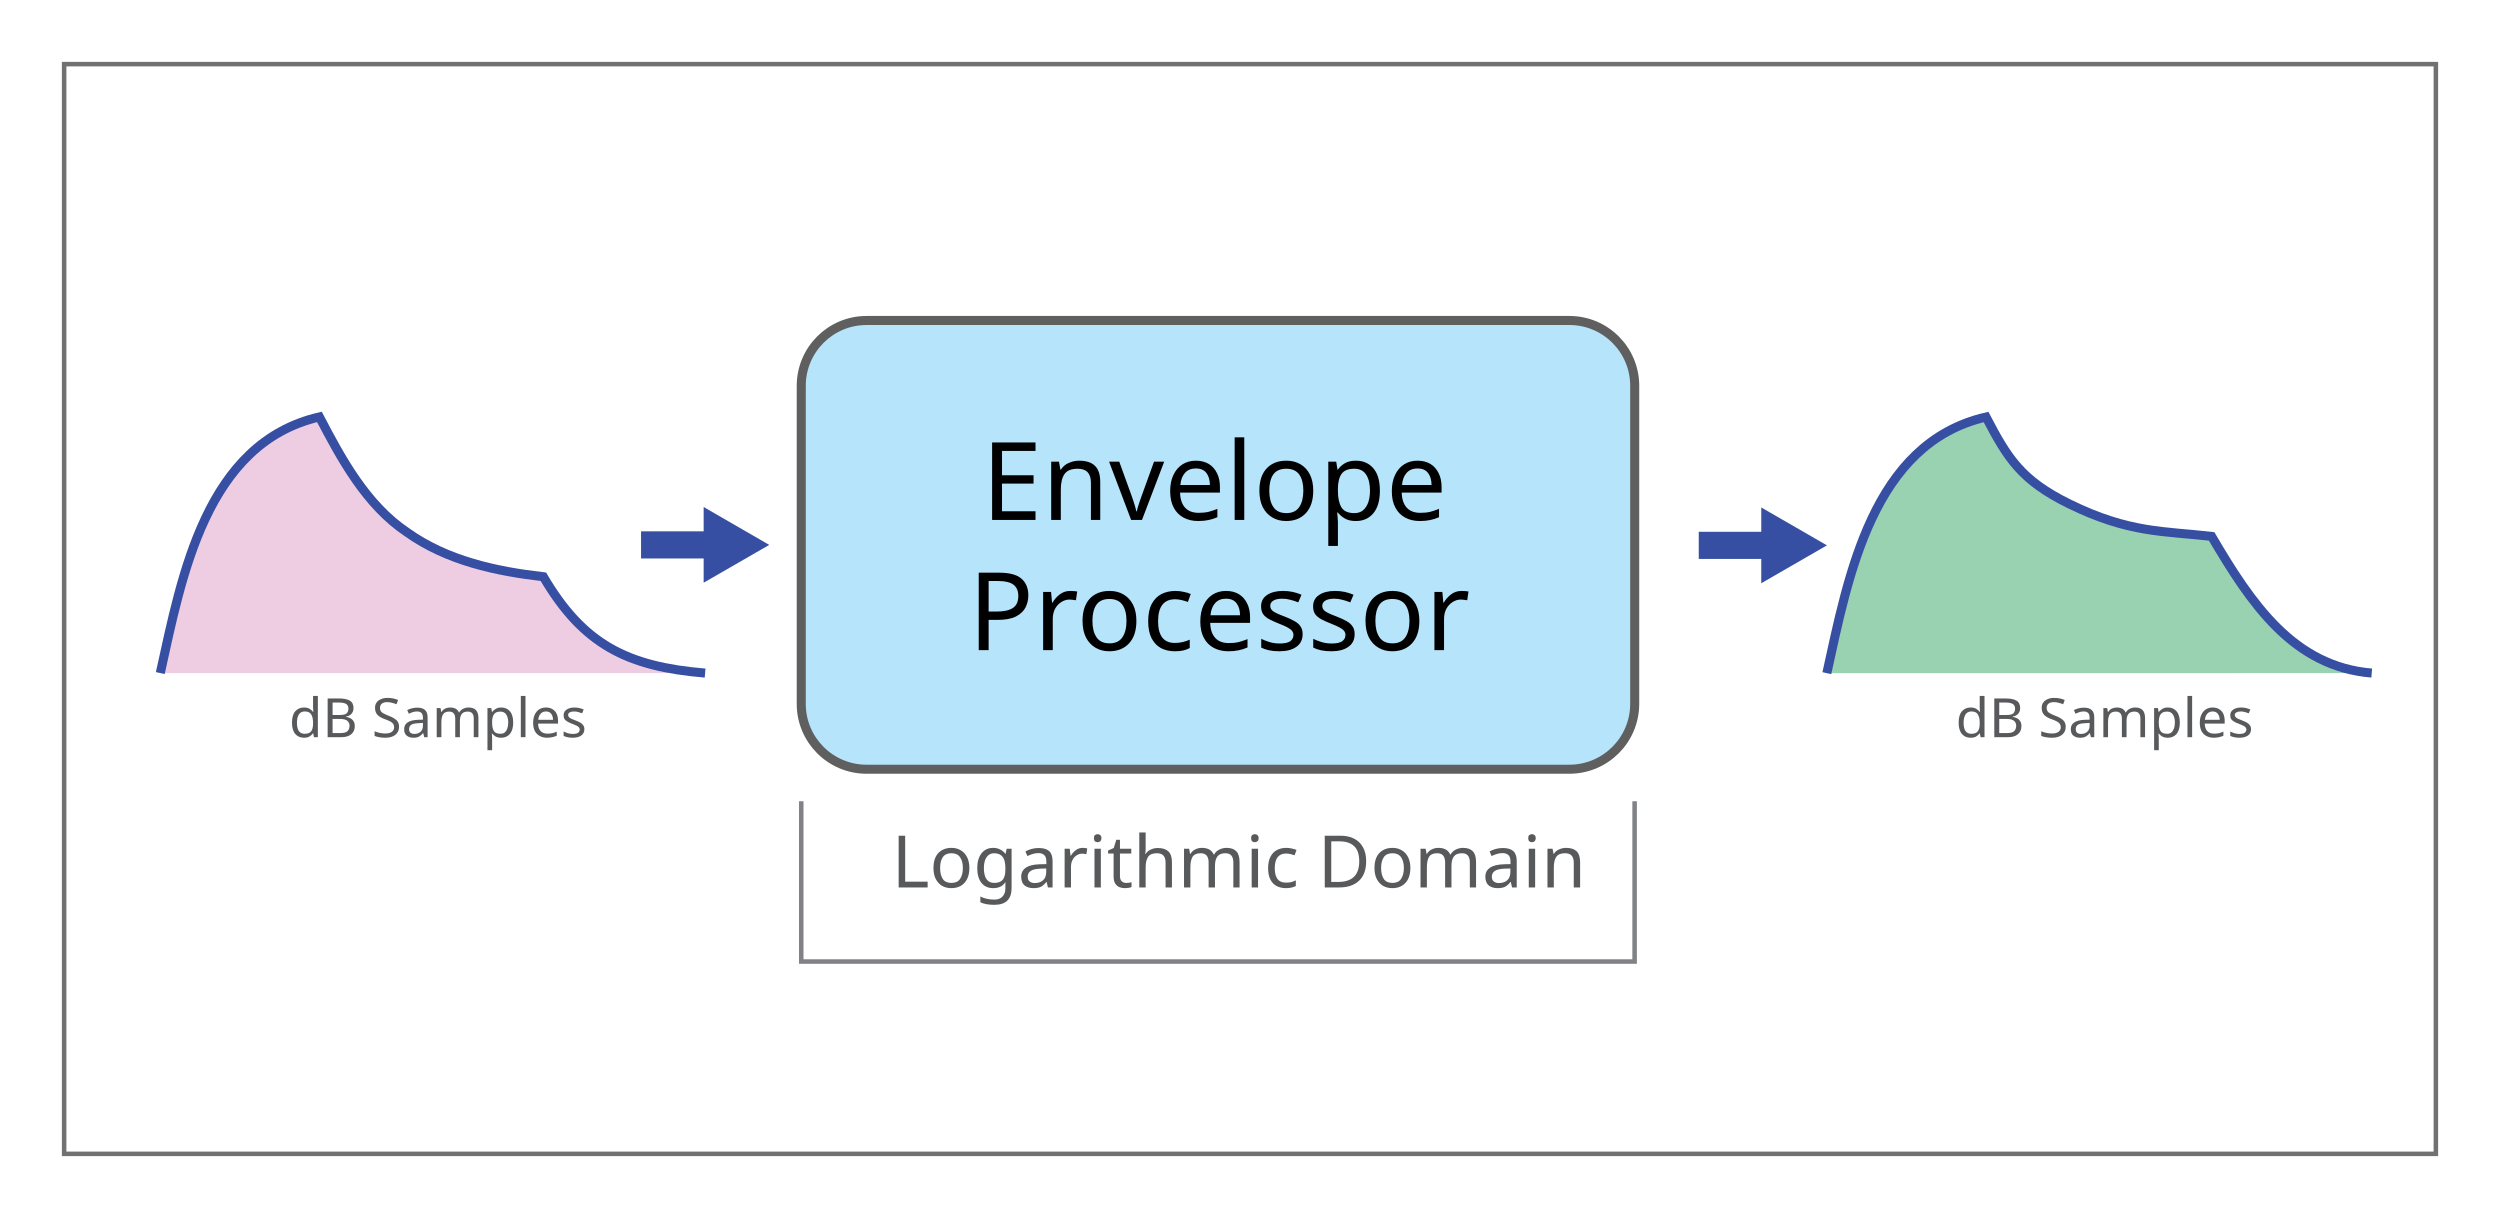
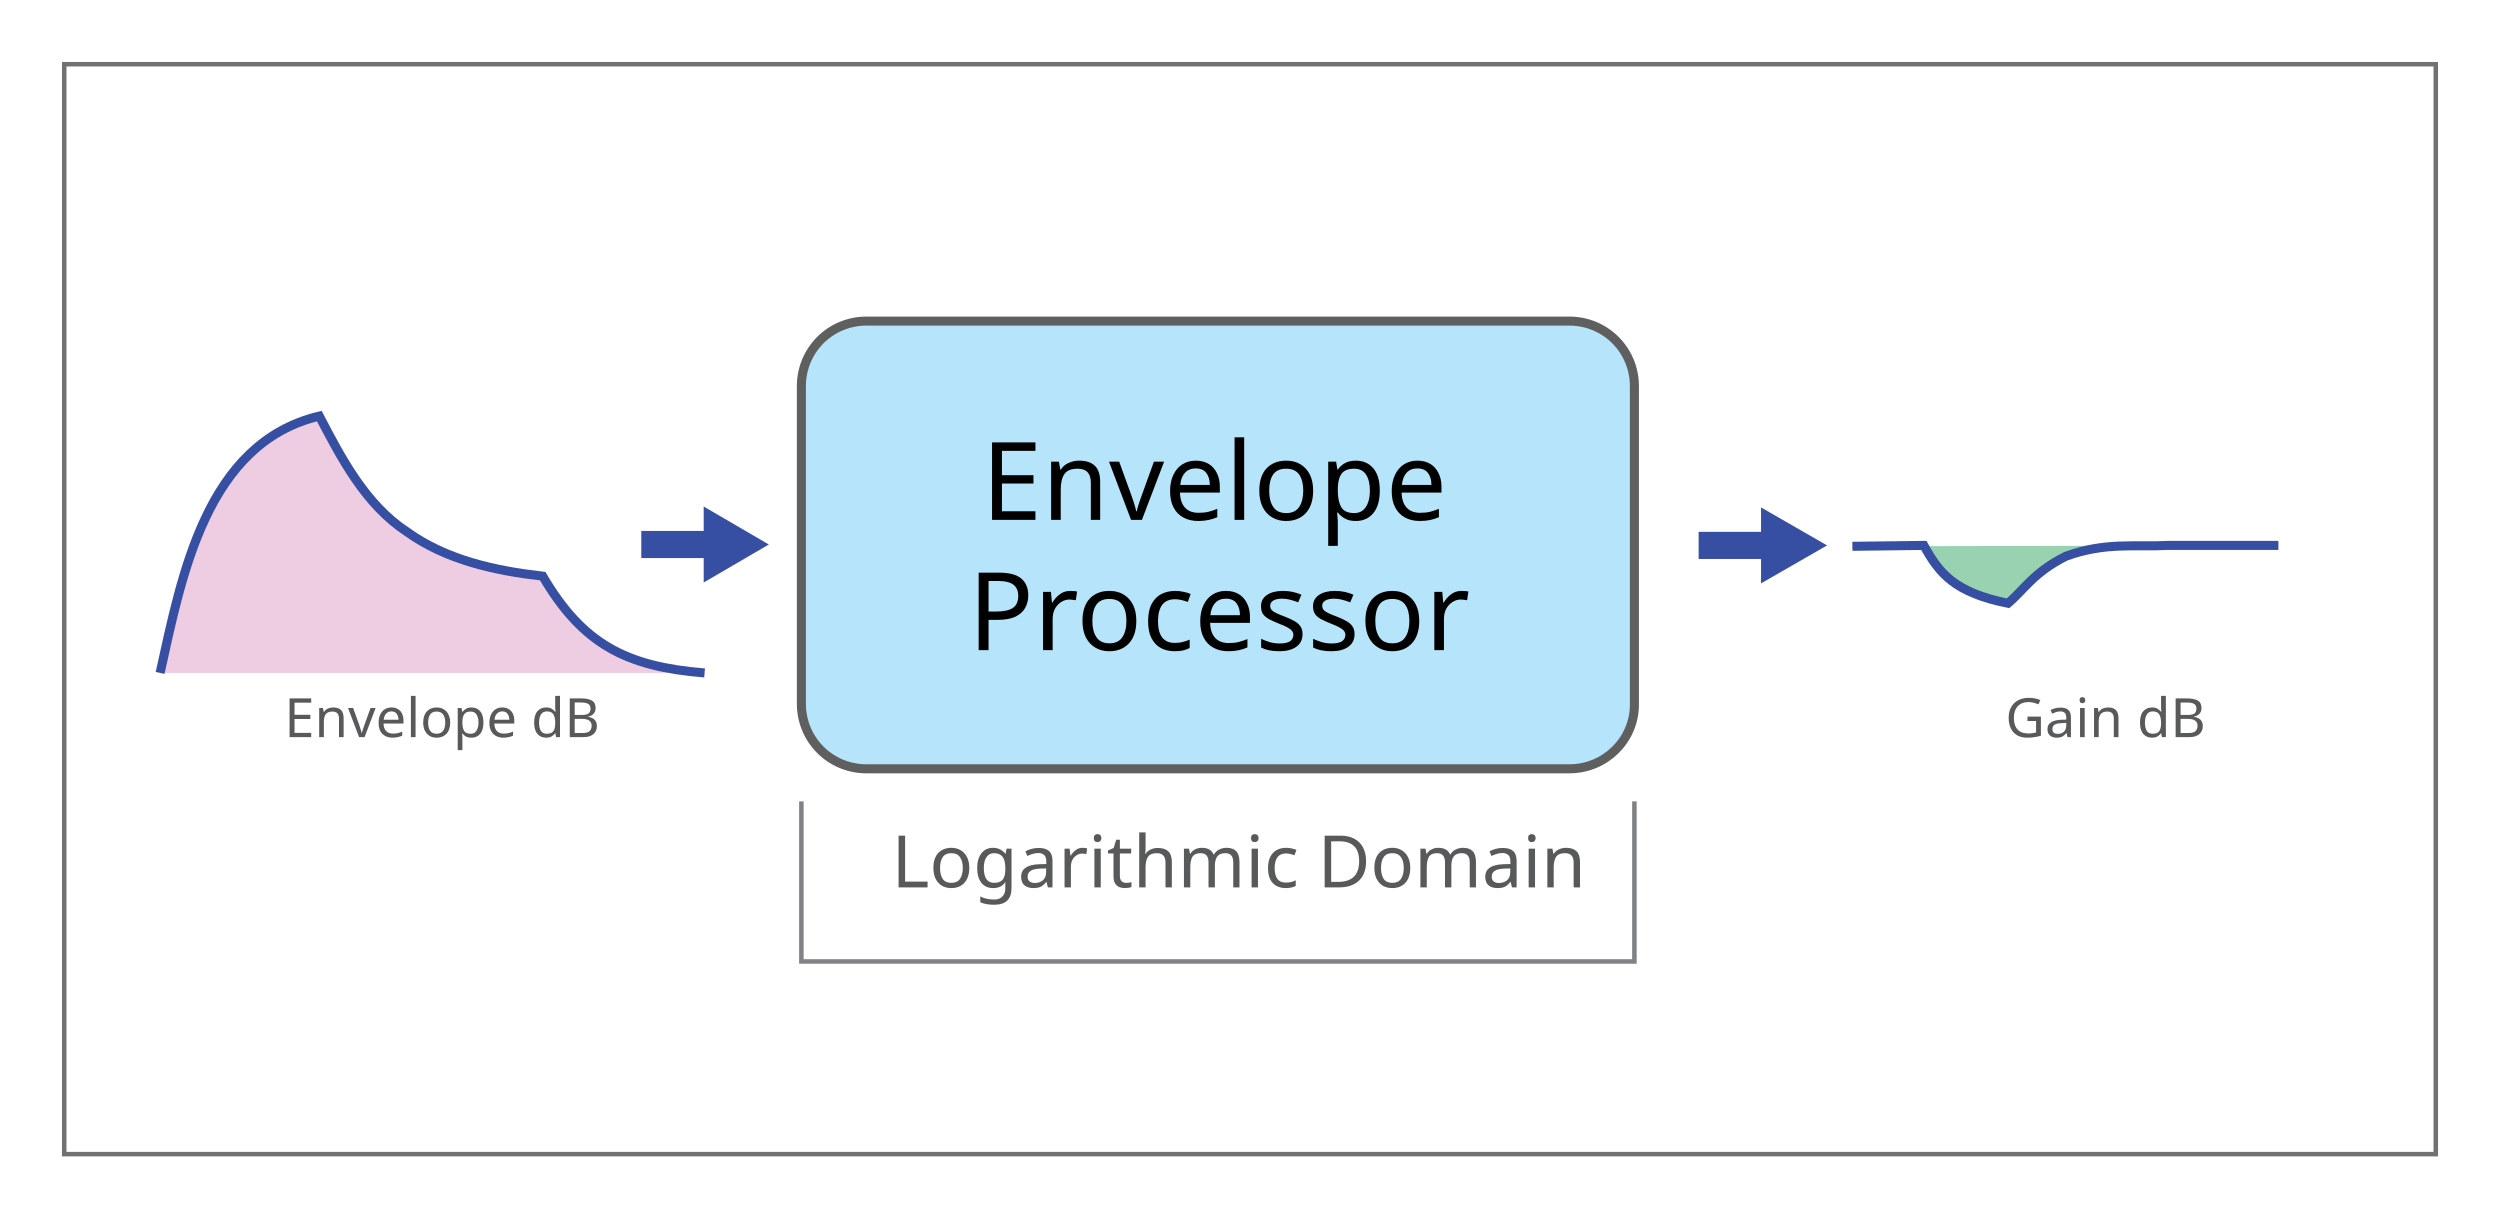
- <svg xmlns="http://www.w3.org/2000/svg" version="1.1" id="Layer_1" x="0px" y="0px" viewBox="0 0 276.38 134.65" style="enable-background:new 0 0 276.38 134.65;" xml:space="preserve">
+ <svg xmlns="http://www.w3.org/2000/svg" version="1.1" id="Layer_1" x="0px" y="0px" viewBox="0 0 276.4 134.6" style="enable-background:new 0 0 276.4 134.6;" xml:space="preserve">
  <style type="text/css">
	.st0{fill:none;stroke:#717171;stroke-width:0.5;stroke-miterlimit:10;}
	.st1{fill:#B6E4FA;stroke:#5F5F5F;stroke-miterlimit:10;}
	.st2{font-family:'Roboto-Regular';}
	.st3{font-size:12px;}
	.st4{fill:none;stroke:#374FA2;stroke-width:3;stroke-miterlimit:10;}
	.st5{fill:#374FA2;}
	.st6{fill:#EECDE2;stroke:#374FA2;stroke-miterlimit:10;}
	.st7{fill:#98D2B0;stroke:#374FA2;stroke-miterlimit:10;}
	.st8{fill:#58595B;}
	.st9{font-size:8px;}
	.st10{font-size:6px;}
	.st11{fill:none;stroke:#808285;stroke-width:0.5;stroke-miterlimit:10;}
</style>
-   <rect x="7.09" y="7.09" class="st0" width="262.2" height="120.47" />
-   <path class="st1" d="M173.49,85.04H95.8c-3.98,0-7.22-3.23-7.22-7.22V42.65c0-3.98,3.23-7.22,7.22-7.22h77.7  c3.98,0,7.22,3.23,7.22,7.22v35.18C180.71,81.81,177.48,85.04,173.49,85.04z" />
-   <text transform="matrix(1 0 0 1 108.5248 57.4763)">
-     <tspan x="0" y="0" class="st2 st3">Envelope </tspan>
-     <tspan x="-1.48" y="14.4" class="st2 st3">Processor</tspan>
-   </text>
+   <rect x="7.1" y="7.1" class="st0" width="262.2" height="120.5" />
+   <path class="st1" d="M173.5,85H95.8c-4,0-7.2-3.2-7.2-7.2V42.7c0-4,3.2-7.2,7.2-7.2h77.7c4,0,7.2,3.2,7.2,7.2v35.2  C180.7,81.8,177.5,85,173.5,85z" />
+   <text transform="matrix(1 0 0 1 108.5248 57.4763)" class="st2 st3">Envelope </text>
+   <text transform="matrix(1 0 0 1 107.0448 71.8763)" class="st2 st3">Processor</text>
  <g>
    <g>
-       <line class="st4" x1="70.87" y1="60.24" x2="79.01" y2="60.24" />
+       <line class="st4" x1="70.9" y1="60.2" x2="79" y2="60.2" />
      <g>
-         <polygon class="st5" points="77.79,64.42 85.04,60.24 77.79,56.05    " />
+         <polygon class="st5" points="77.8,64.4 85,60.2 77.8,56    " />
      </g>
    </g>
  </g>
  <g>
    <g>
-       <line class="st4" x1="187.8" y1="60.29" x2="195.94" y2="60.29" />
+       <line class="st4" x1="187.8" y1="60.3" x2="195.9" y2="60.3" />
      <g>
-         <polygon class="st5" points="194.71,64.48 201.97,60.29 194.71,56.1    " />
+         <polygon class="st5" points="194.7,64.5 202,60.3 194.7,56.1    " />
      </g>
    </g>
  </g>
-   <path id="path5900_00000165952342439032686580000013924745563874227643_" class="st6" d="M77.95,74.41  c-8.66-0.72-13.5-3.19-17.88-10.65c-5.26-0.6-10.67-1.78-15.05-4.9c-4.56-3.04-7.33-8.22-9.71-12.77  C22.78,49,20.1,63.64,17.72,74.41" />
-   <path id="path5900_00000079481473514230676540000008172420579855004842_" class="st7" d="M262.2,74.41  c-8.66-0.72-13.32-7.65-17.7-15.11c-5.26-0.6-9.11-0.35-15.69-3.57c-5.38-2.63-6.87-5.08-9.25-9.63  c-12.54,2.9-15.22,17.55-17.6,28.32" />
+   <path id="path5900_00000165952342439032686580000013924745563874227643_" class="st6" d="M77.9,74.4c-8.7-0.7-13.5-3.2-17.9-10.7  c-5.3-0.6-10.7-1.8-15-4.9c-4.6-3-7.3-8.2-9.7-12.8C22.8,49,20.1,63.6,17.7,74.4" />
+   <path id="path5900_00000147210877981464442990000007574677030351524020_" class="st7" d="M251.9,60.3l-12.2,0  c-3.7,0.2-6.9-0.4-11.3,1.2c-3.6,1.8-4.7,3.8-6.4,5.2c-5.9-1.2-7.6-3.3-9.3-6.4l-7.9,0.1" />
  <text transform="matrix(1 0 0 1 98.5677 98.1082)" class="st8 st2 st9">Logarithmic Domain</text>
-   <text transform="matrix(1 0 0 1 31.9522 81.4962)" class="st8 st2 st10">dB Samples</text>
-   <text transform="matrix(1 0 0 1 216.204 81.4965)" class="st8 st2 st10">dB Samples</text>
-   <polyline class="st11" points="88.58,88.58 88.58,106.3 180.71,106.3 180.71,88.58 " />
+   <text transform="matrix(1 0 0 1 31.4376 81.4962)" class="st8 st2 st10">Envelope dB</text>
+   <text transform="matrix(1 0 0 1 221.7191 81.4965)" class="st8 st2 st10">Gain dB</text>
+   <polyline class="st11" points="88.6,88.6 88.6,106.3 180.7,106.3 180.7,88.6 " />
</svg>
